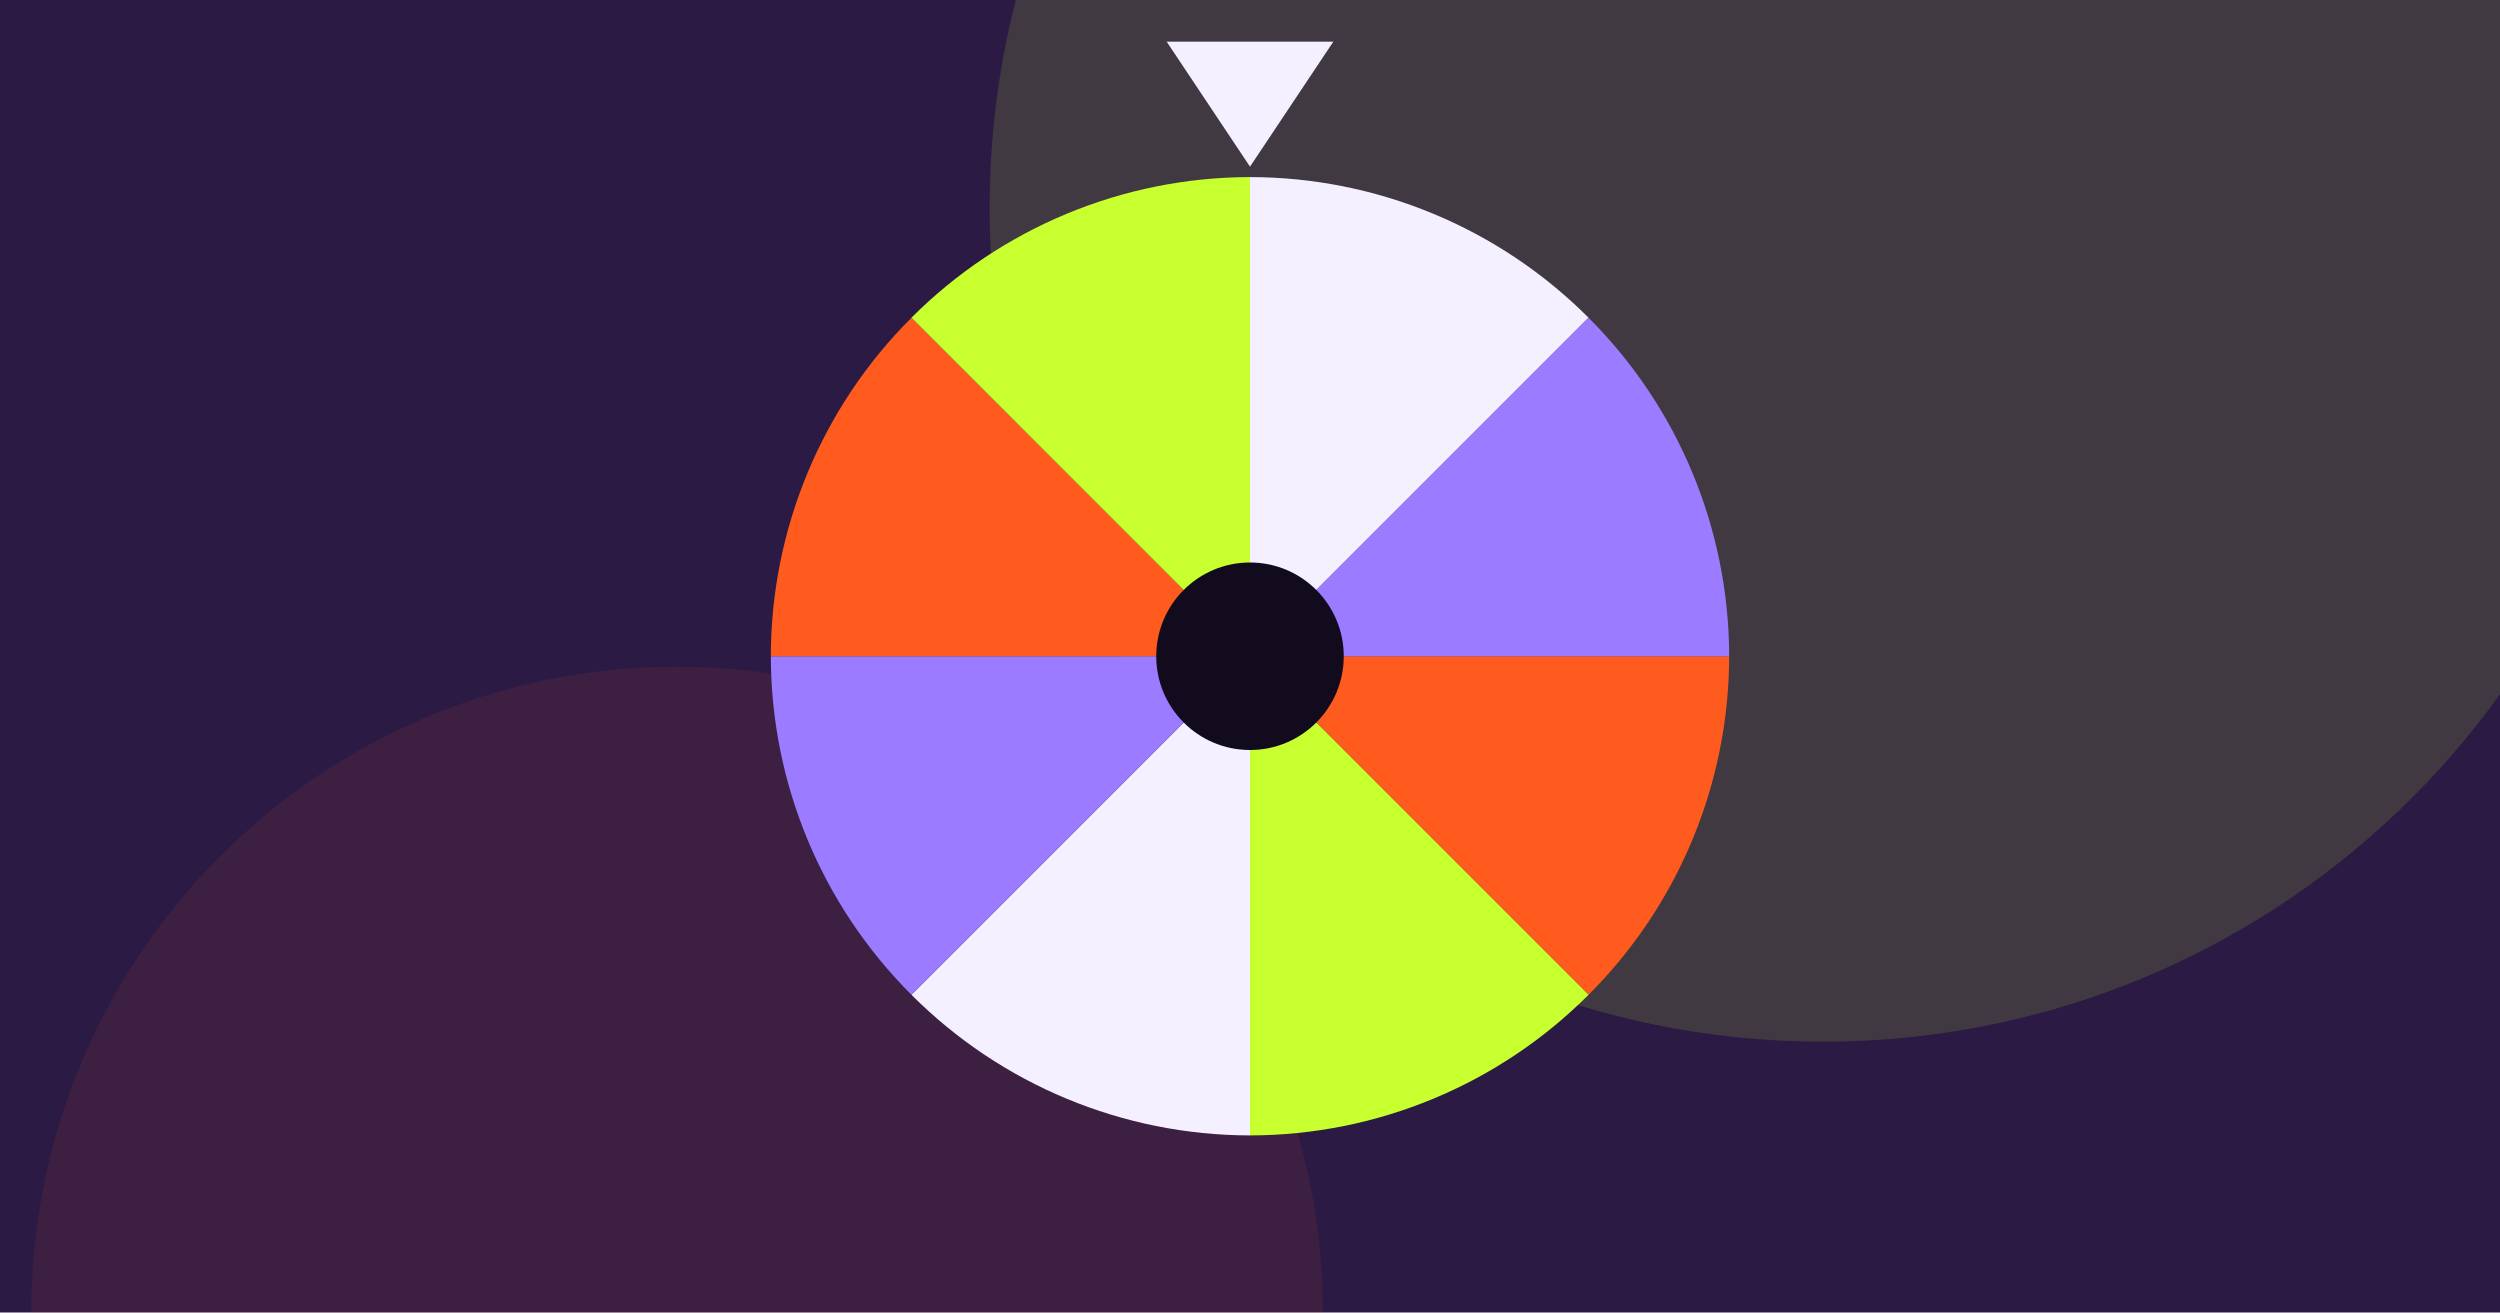
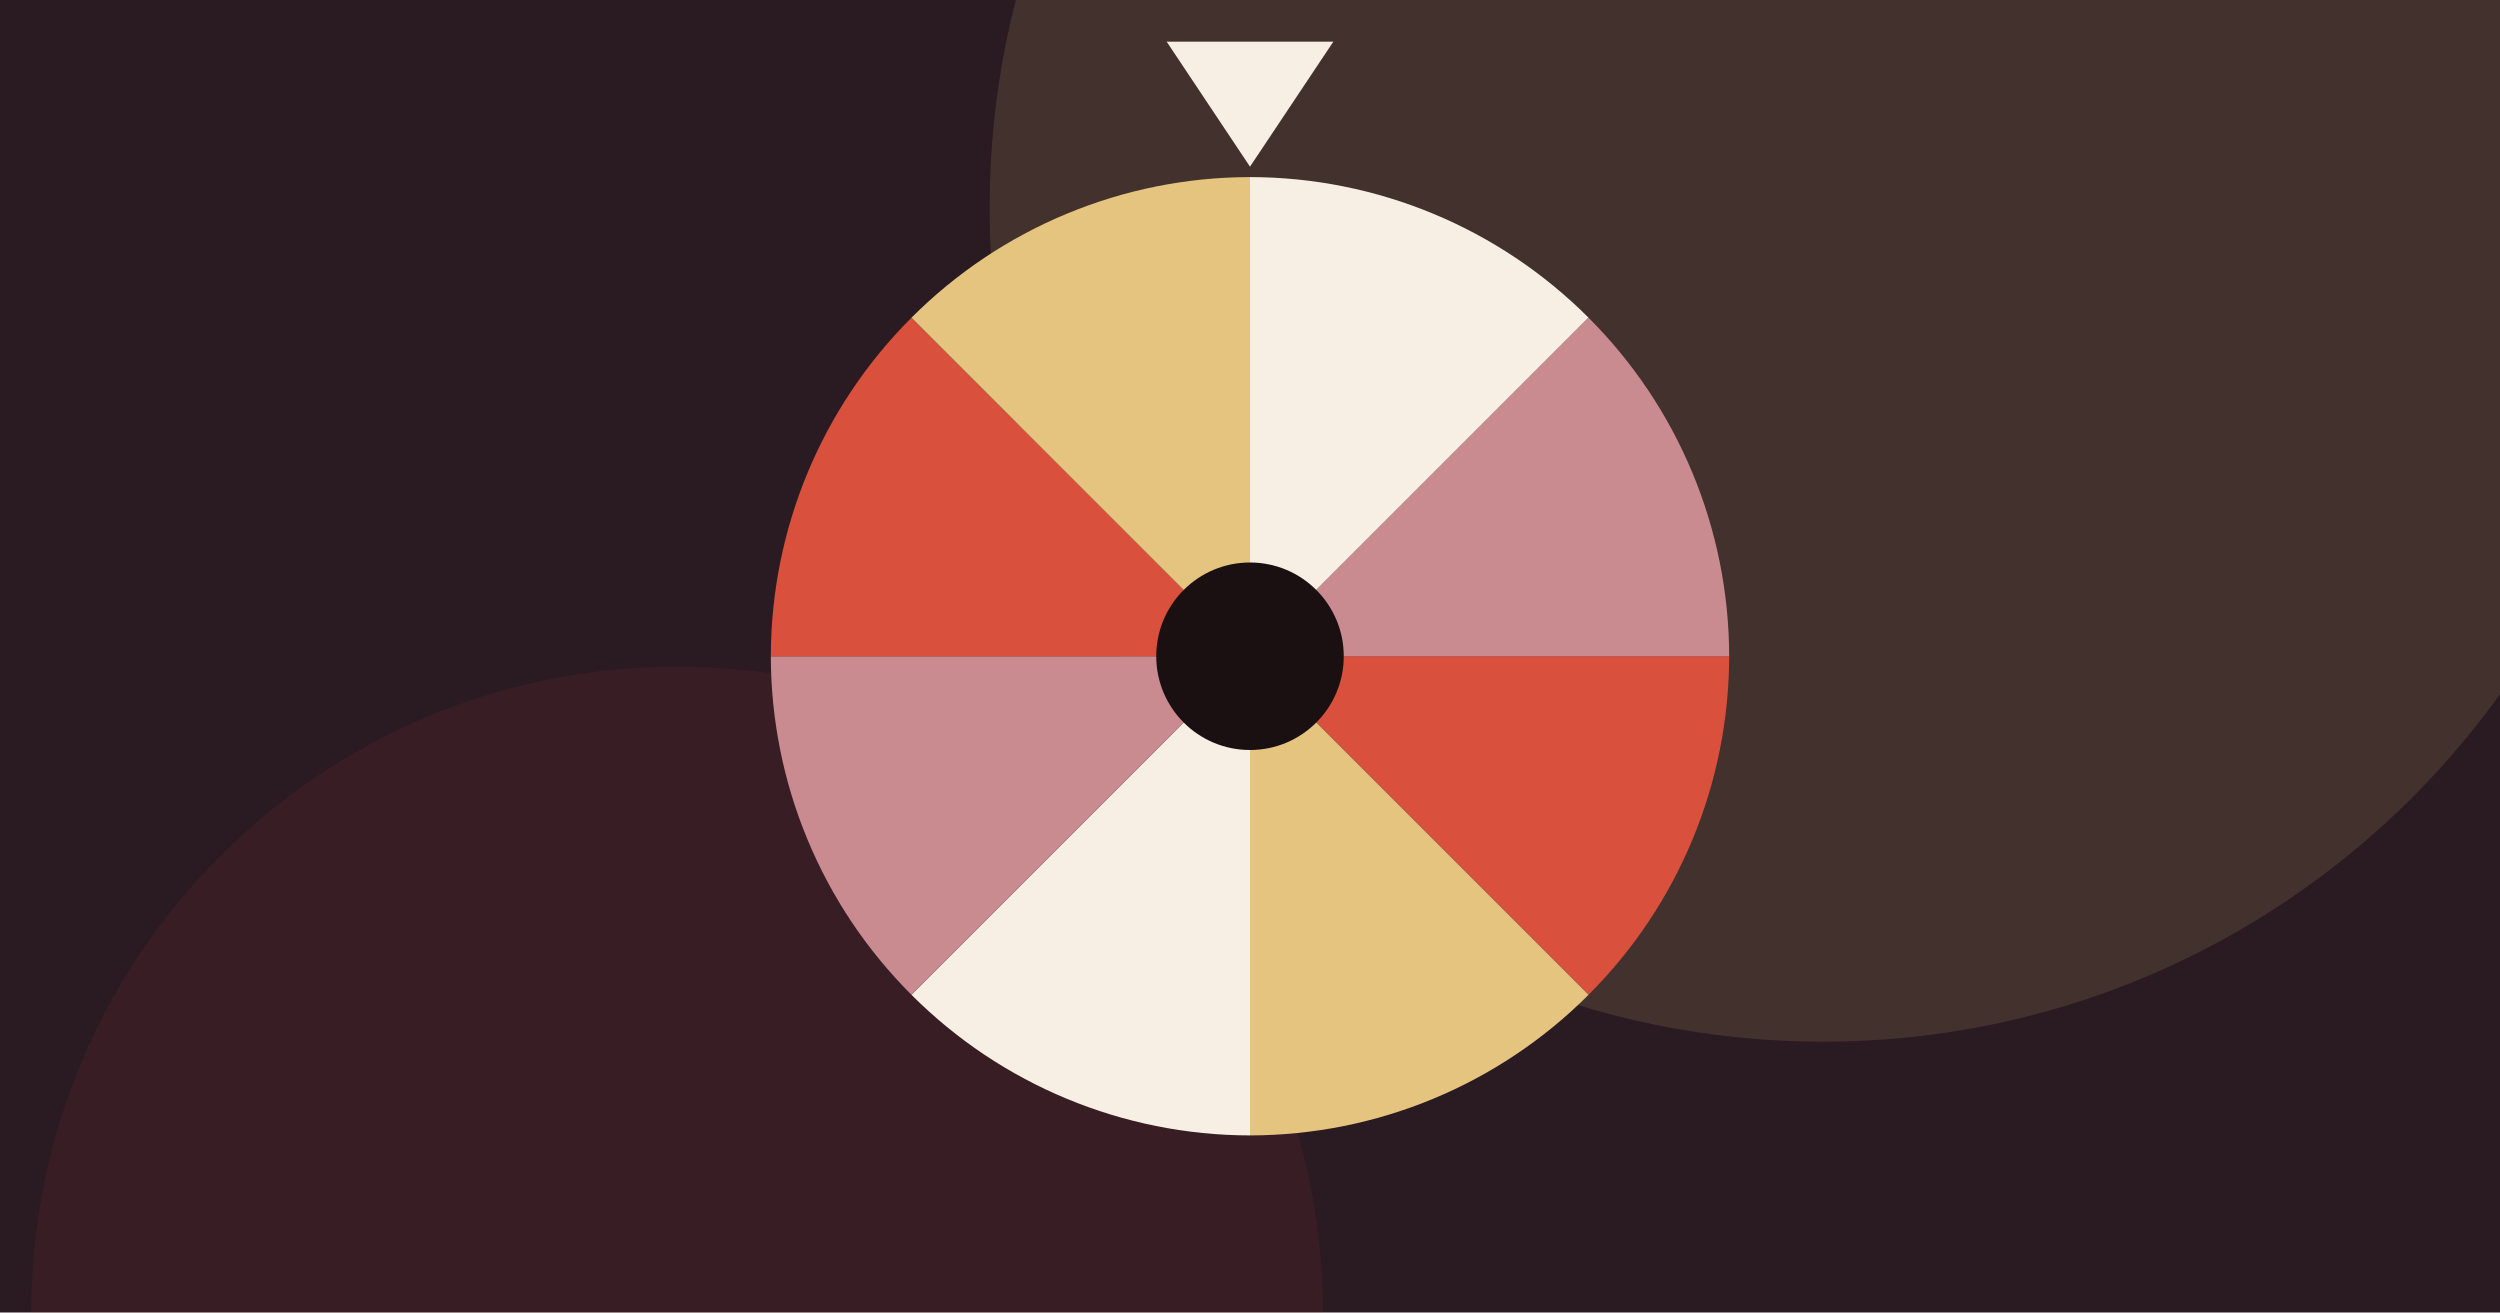
<svg xmlns="http://www.w3.org/2000/svg" viewBox="0 0 240 126" width="240" height="126">
-   <rect width="240" height="126" fill="#2B1A44" />
-   <circle cx="175" cy="20" r="80" fill="#C8FF2E" opacity=".14" />
-   <circle cx="65" cy="126" r="62" fill="#FF5B1F" opacity=".08" />
-   <path d="M120 63 L166.0 63.0 A46 46 0 0 1 152.5 95.5 Z" fill="#FF5B1F" />
-   <path d="M120 63 L152.5 95.5 A46 46 0 0 1 120.0 109.0 Z" fill="#C8FF2E" />
-   <path d="M120 63 L120.0 109.0 A46 46 0 0 1 87.5 95.5 Z" fill="#F5F0FF" />
-   <path d="M120 63 L87.5 95.5 A46 46 0 0 1 74.0 63.0 Z" fill="#9B7BFF" />
-   <path d="M120 63 L74.0 63.0 A46 46 0 0 1 87.5 30.5 Z" fill="#FF5B1F" />
-   <path d="M120 63 L87.5 30.5 A46 46 0 0 1 120.0 17.0 Z" fill="#C8FF2E" />
-   <path d="M120 63 L120.0 17.0 A46 46 0 0 1 152.5 30.5 Z" fill="#F5F0FF" />
-   <path d="M120 63 L152.5 30.5 A46 46 0 0 1 166.0 63.0 Z" fill="#9B7BFF" />
-   <circle cx="120" cy="63" r="9" fill="#120A1D" />
-   <path d="M120 10 L112 -2 L128 -2 Z" fill="#F5F0FF" transform="translate(0 6)" />
+   <rect width="240" height="126" fill="#2A1A22" />
+   <circle cx="175" cy="20" r="80" fill="#E4C47F" opacity=".14" />
+   <circle cx="65" cy="126" r="62" fill="#D9503C" opacity=".08" />
+   <path d="M120 63 L166.0 63.0 A46 46 0 0 1 152.5 95.5 Z" fill="#D9503C" />
+   <path d="M120 63 L152.5 95.5 A46 46 0 0 1 120.0 109.0 Z" fill="#E4C47F" />
+   <path d="M120 63 L120.0 109.0 A46 46 0 0 1 87.5 95.5 Z" fill="#F7EFE3" />
+   <path d="M120 63 L87.5 95.5 A46 46 0 0 1 74.0 63.0 Z" fill="#C98B8F" />
+   <path d="M120 63 L74.0 63.0 A46 46 0 0 1 87.5 30.5 Z" fill="#D9503C" />
+   <path d="M120 63 L87.5 30.5 A46 46 0 0 1 120.0 17.0 Z" fill="#E4C47F" />
+   <path d="M120 63 L120.0 17.0 A46 46 0 0 1 152.5 30.5 Z" fill="#F7EFE3" />
+   <path d="M120 63 L152.5 30.5 A46 46 0 0 1 166.0 63.0 Z" fill="#C98B8F" />
+   <circle cx="120" cy="63" r="9" fill="#1A1012" />
+   <path d="M120 10 L112 -2 L128 -2 Z" fill="#F7EFE3" transform="translate(0 6)" />
</svg>
